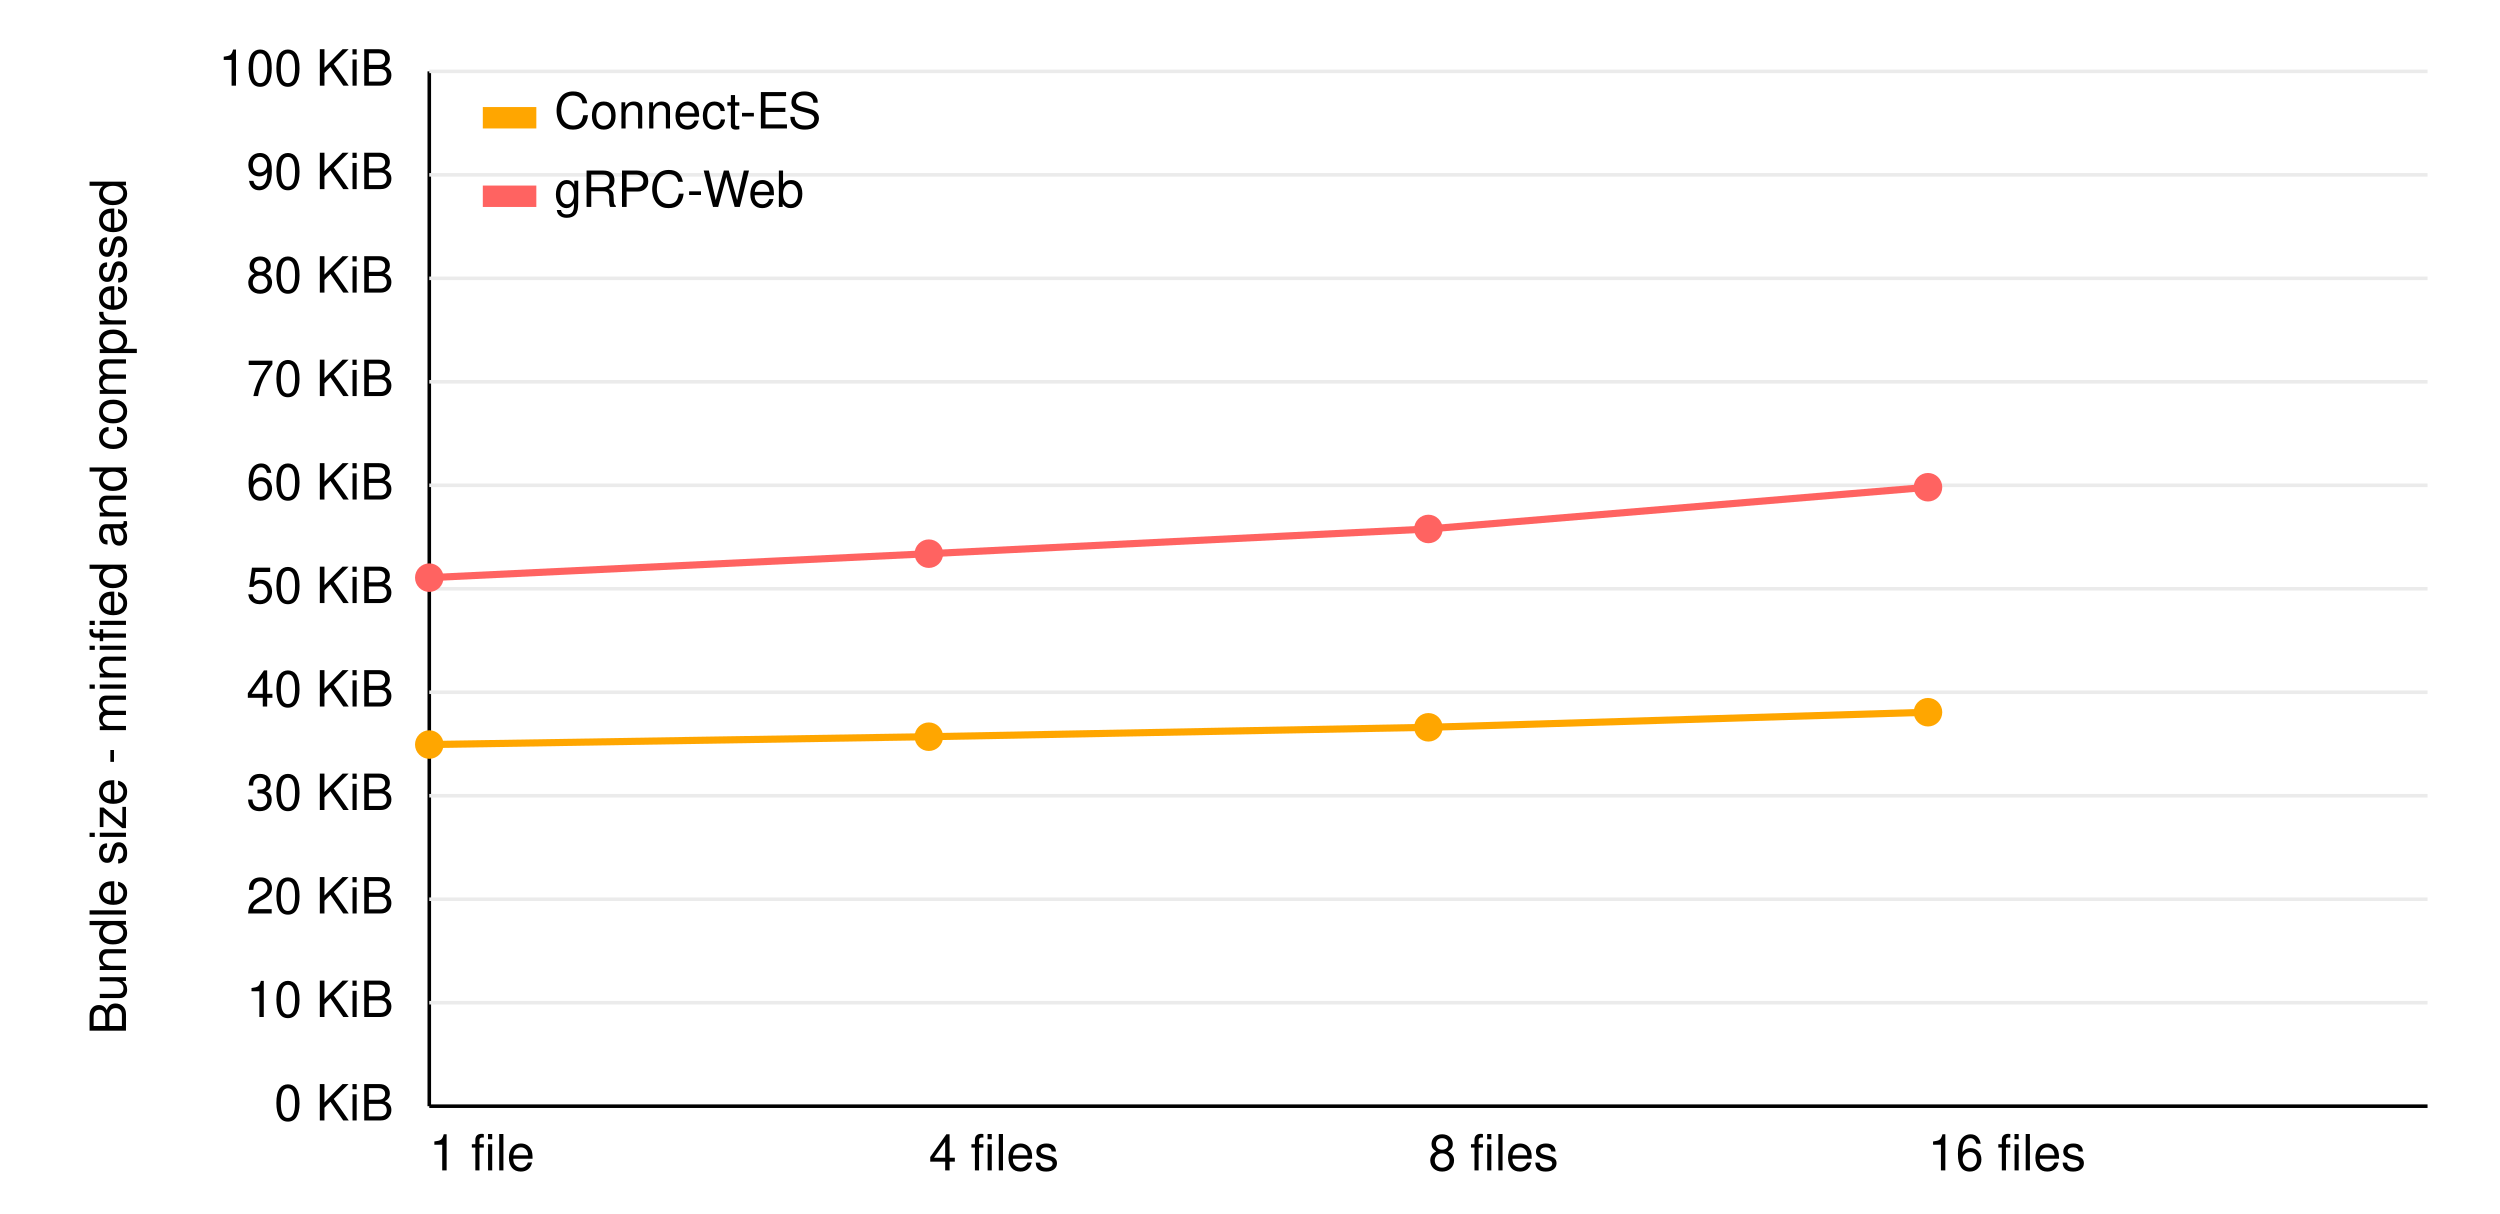
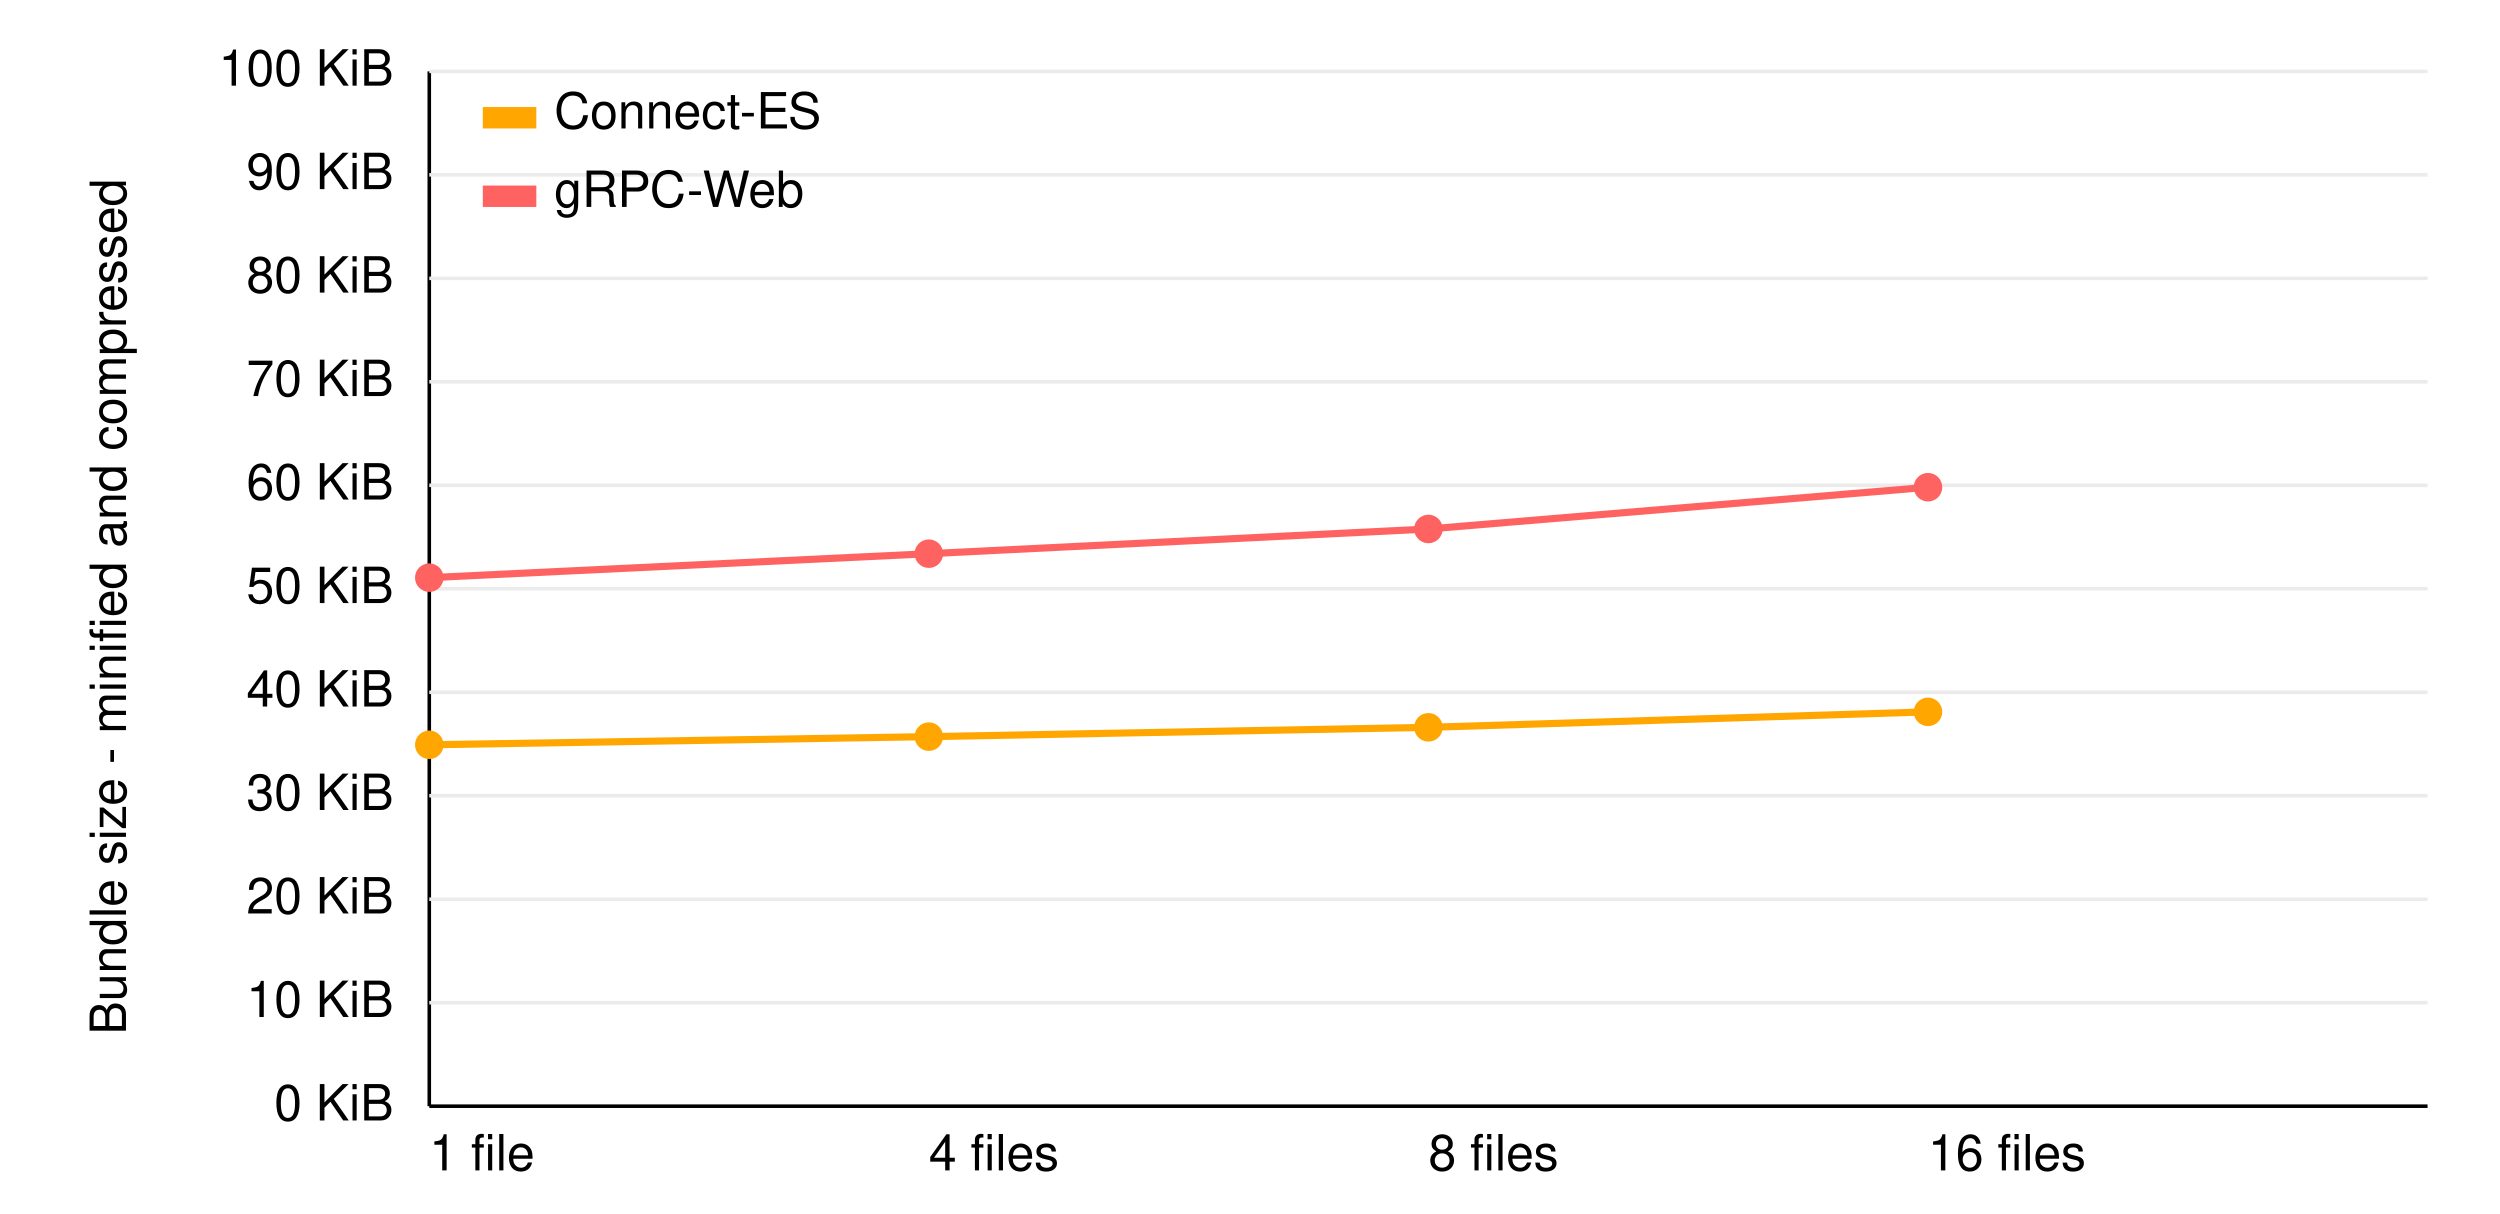
<svg xmlns="http://www.w3.org/2000/svg" version="1.1" width="680px" height="330px" viewBox="0 0 680 340" class="chart">
  <style>
      
      text {
        font: 14px Verdana, Helvetica, Arial, sans-serif;
      }
      
    </style>
  <g transform="translate(110,310)">
    <line y1="0" x2="560" stroke="black" />
    <text x="0" y="18" text-anchor="start">1 file</text>
    <text x="140" y="18" text-anchor="start">4 files</text>
    <text x="280" y="18" text-anchor="start">8 files</text>
    <text x="420" y="18" text-anchor="start">16 files</text>
  </g>
  <g transform="translate(110, 20)">
    <line x1="0" x2="0" y1="0" y2="290" stroke="black" />
    <g transform="rotate(-90), translate(-150,-85)">
      <text text-anchor="middle">Bundle size - minified and compressed</text>
    </g>
    <text x="-10" y="4" text-anchor="end">100 KiB</text>
    <line x1="0" x2="560" y1="0" y2="0" stroke="#ebebeb" />
    <text x="-10" y="33" text-anchor="end">90 KiB</text>
    <line x1="0" x2="560" y1="29" y2="29" stroke="#ebebeb" />
    <text x="-10" y="62" text-anchor="end">80 KiB</text>
    <line x1="0" x2="560" y1="58" y2="58" stroke="#ebebeb" />
    <text x="-10" y="91" text-anchor="end">70 KiB</text>
    <line x1="0" x2="560" y1="87" y2="87" stroke="#ebebeb" />
    <text x="-10" y="120" text-anchor="end">60 KiB</text>
    <line x1="0" x2="560" y1="116" y2="116" stroke="#ebebeb" />
    <text x="-10" y="149" text-anchor="end">50 KiB</text>
    <line x1="0" x2="560" y1="145" y2="145" stroke="#ebebeb" />
    <text x="-10" y="178" text-anchor="end">40 KiB</text>
    <line x1="0" x2="560" y1="174" y2="174" stroke="#ebebeb" />
    <text x="-10" y="207" text-anchor="end">30 KiB</text>
    <line x1="0" x2="560" y1="203" y2="203" stroke="#ebebeb" />
    <text x="-10" y="236" text-anchor="end">20 KiB</text>
    <line x1="0" x2="560" y1="232" y2="232" stroke="#ebebeb" />
    <text x="-10" y="265" text-anchor="end">10 KiB</text>
    <line x1="0" x2="560" y1="261" y2="261" stroke="#ebebeb" />
    <text x="-10" y="294" text-anchor="end">0 KiB</text>
  </g>
  <g transform="translate(110, 20)">
-     <polyline fill="none" stroke="#ffa600" stroke-width="2" points="0,188.653 140,186.455 280,183.824 420,179.593">
+     <polyline fill="none" stroke="#ffa600" stroke-width="2" points="0,188.721 140,186.438 280,183.827 420,179.491">
    </polyline>
-     <circle cx="0" cy="188.653" r="4" fill="#ffa600" />
-     <circle cx="140" cy="186.455" r="4" fill="#ffa600" />
-     <circle cx="280" cy="183.824" r="4" fill="#ffa600" />
-     <circle cx="420" cy="179.593" r="4" fill="#ffa600" />
+     <circle cx="0" cy="188.721" r="4" fill="#ffa600" />
+     <circle cx="140" cy="186.438" r="4" fill="#ffa600" />
+     <circle cx="280" cy="183.827" r="4" fill="#ffa600" />
+     <circle cx="420" cy="179.491" r="4" fill="#ffa600" />
  </g>
  <g transform="translate(110, 20)">
    <polyline fill="none" stroke="#ff6361" stroke-width="2" points="0,141.885 140,135.164 280,128.24 420,116.544">
    </polyline>
    <circle cx="0" cy="141.885" r="4" fill="#ff6361" />
    <circle cx="140" cy="135.164" r="4" fill="#ff6361" />
    <circle cx="280" cy="128.24" r="4" fill="#ff6361" />
    <circle cx="420" cy="116.544" r="4" fill="#ff6361" />
  </g>
  <g transform="translate(125, 30)">
    <g transform="translate(0, 0)">
      <rect width="15" height="6" fill="#ffa600" />
      <text x="20" y="6">Connect-ES</text>
    </g>
    <g transform="translate(0, 22)">
      <rect width="15" height="6" fill="#ff6361" />
      <text x="20" y="6">gRPC-Web</text>
    </g>
  </g>
</svg>
